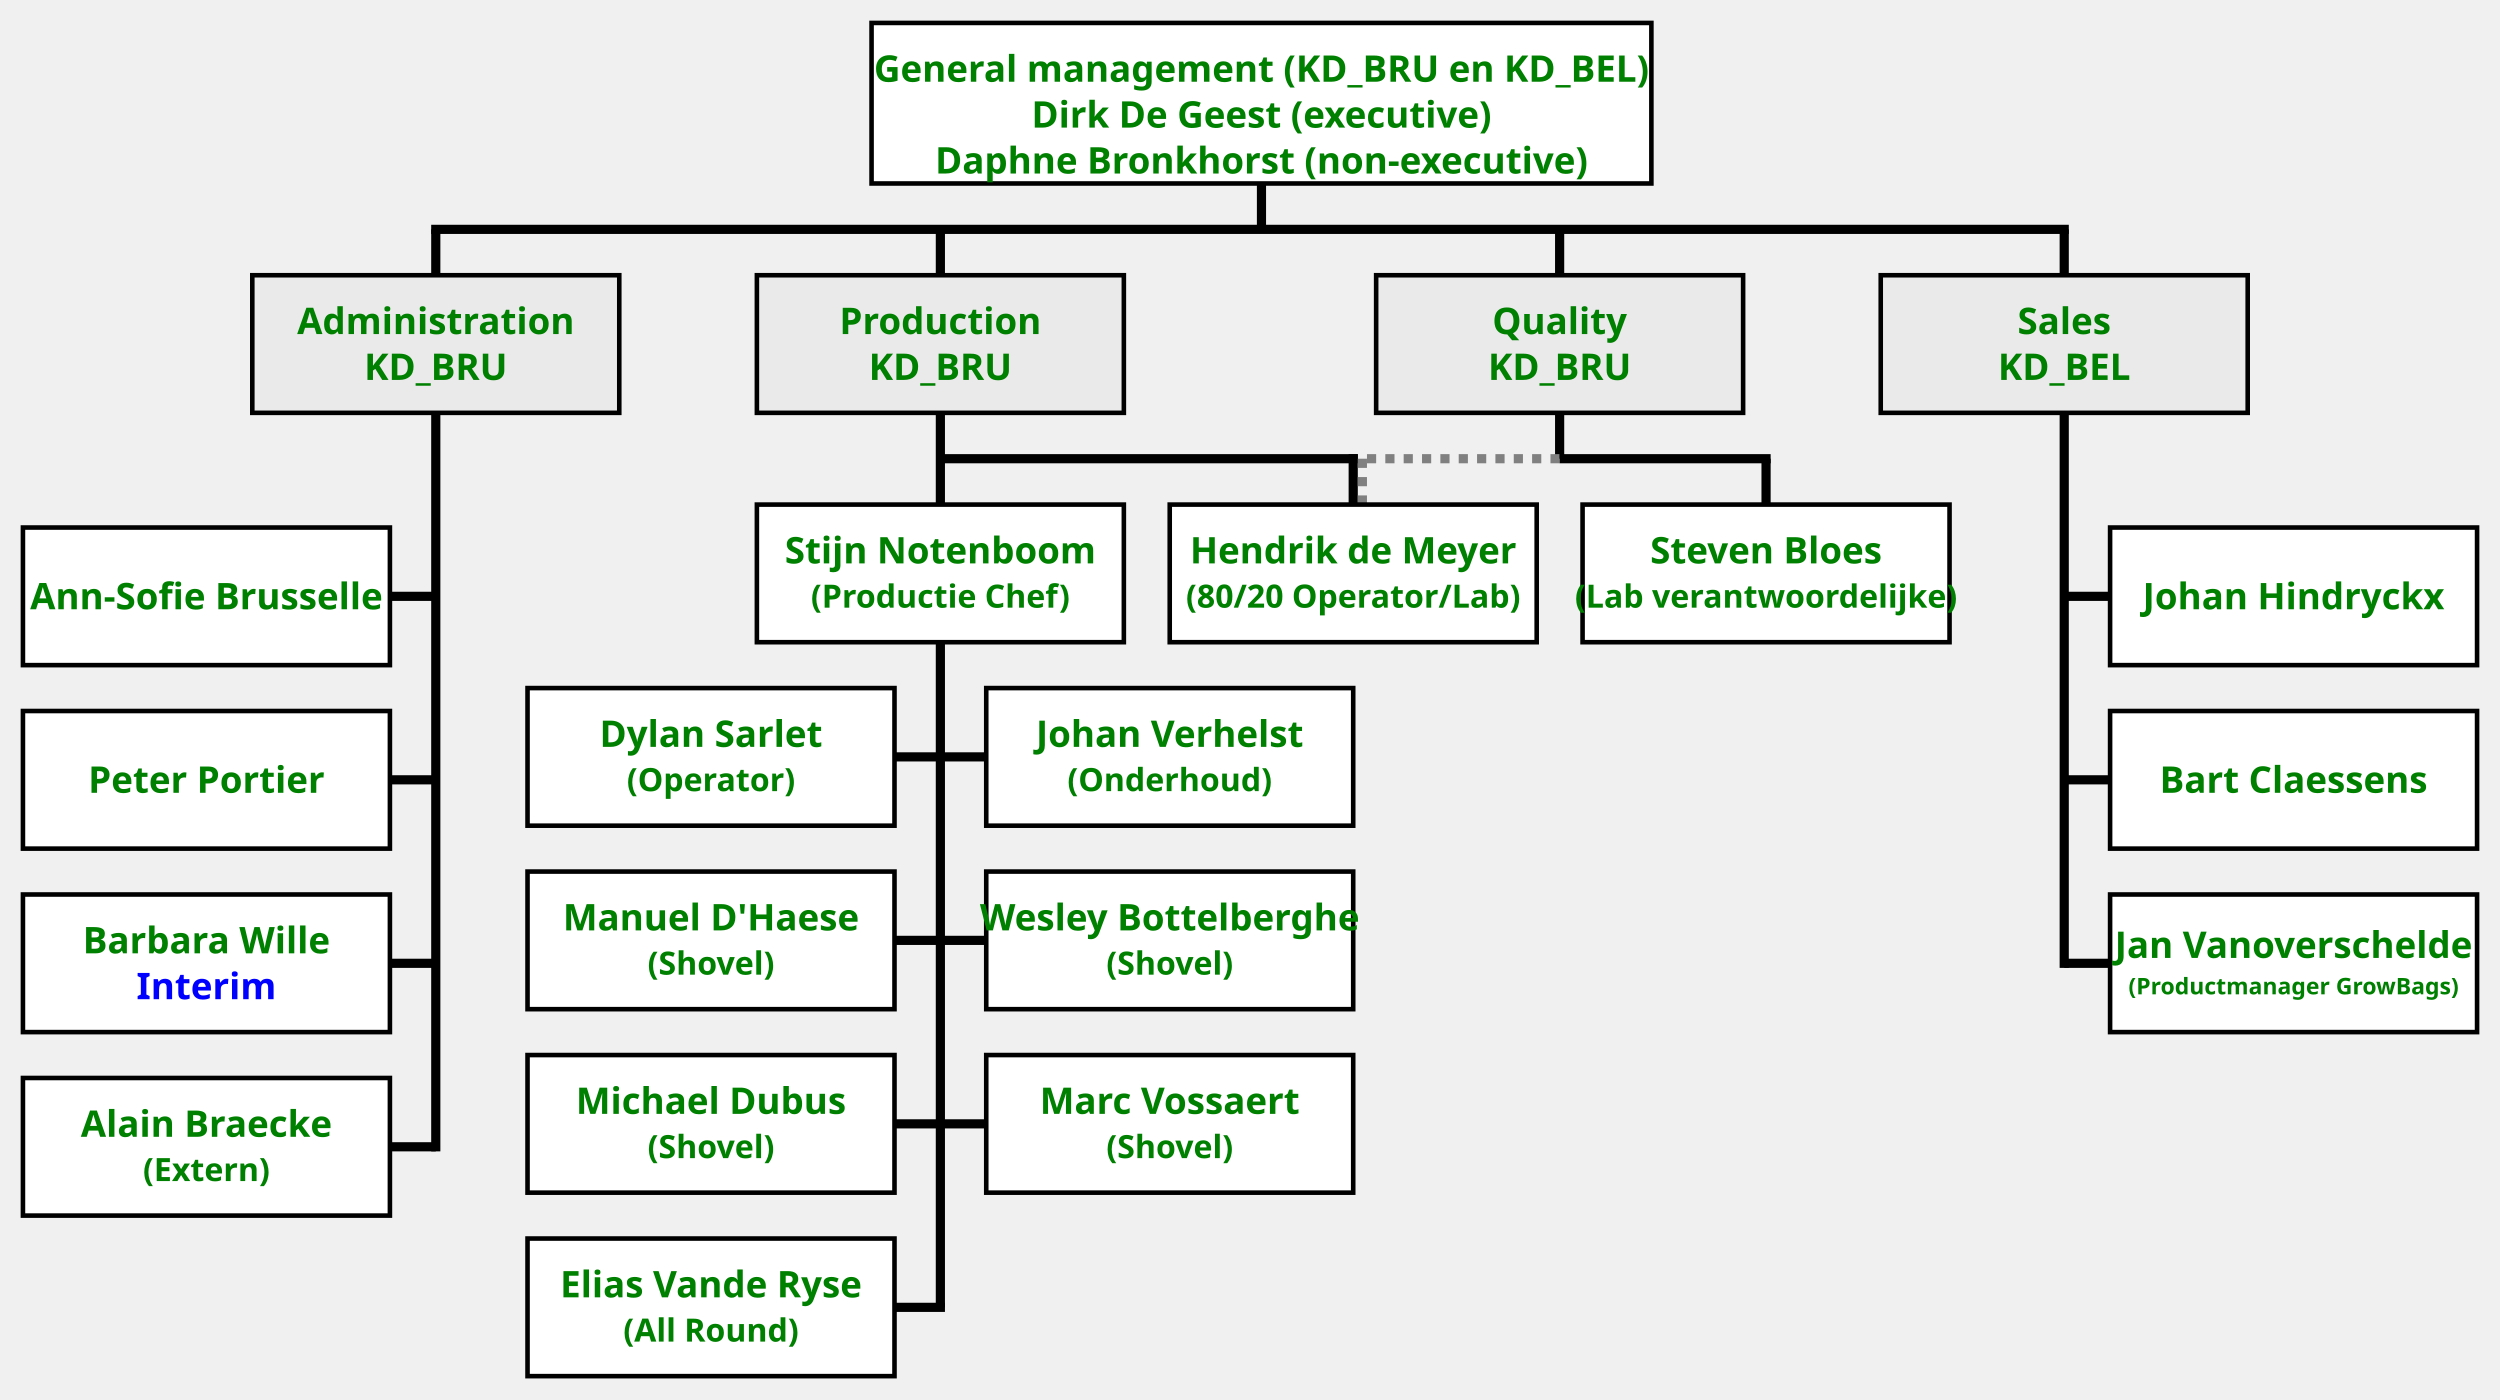
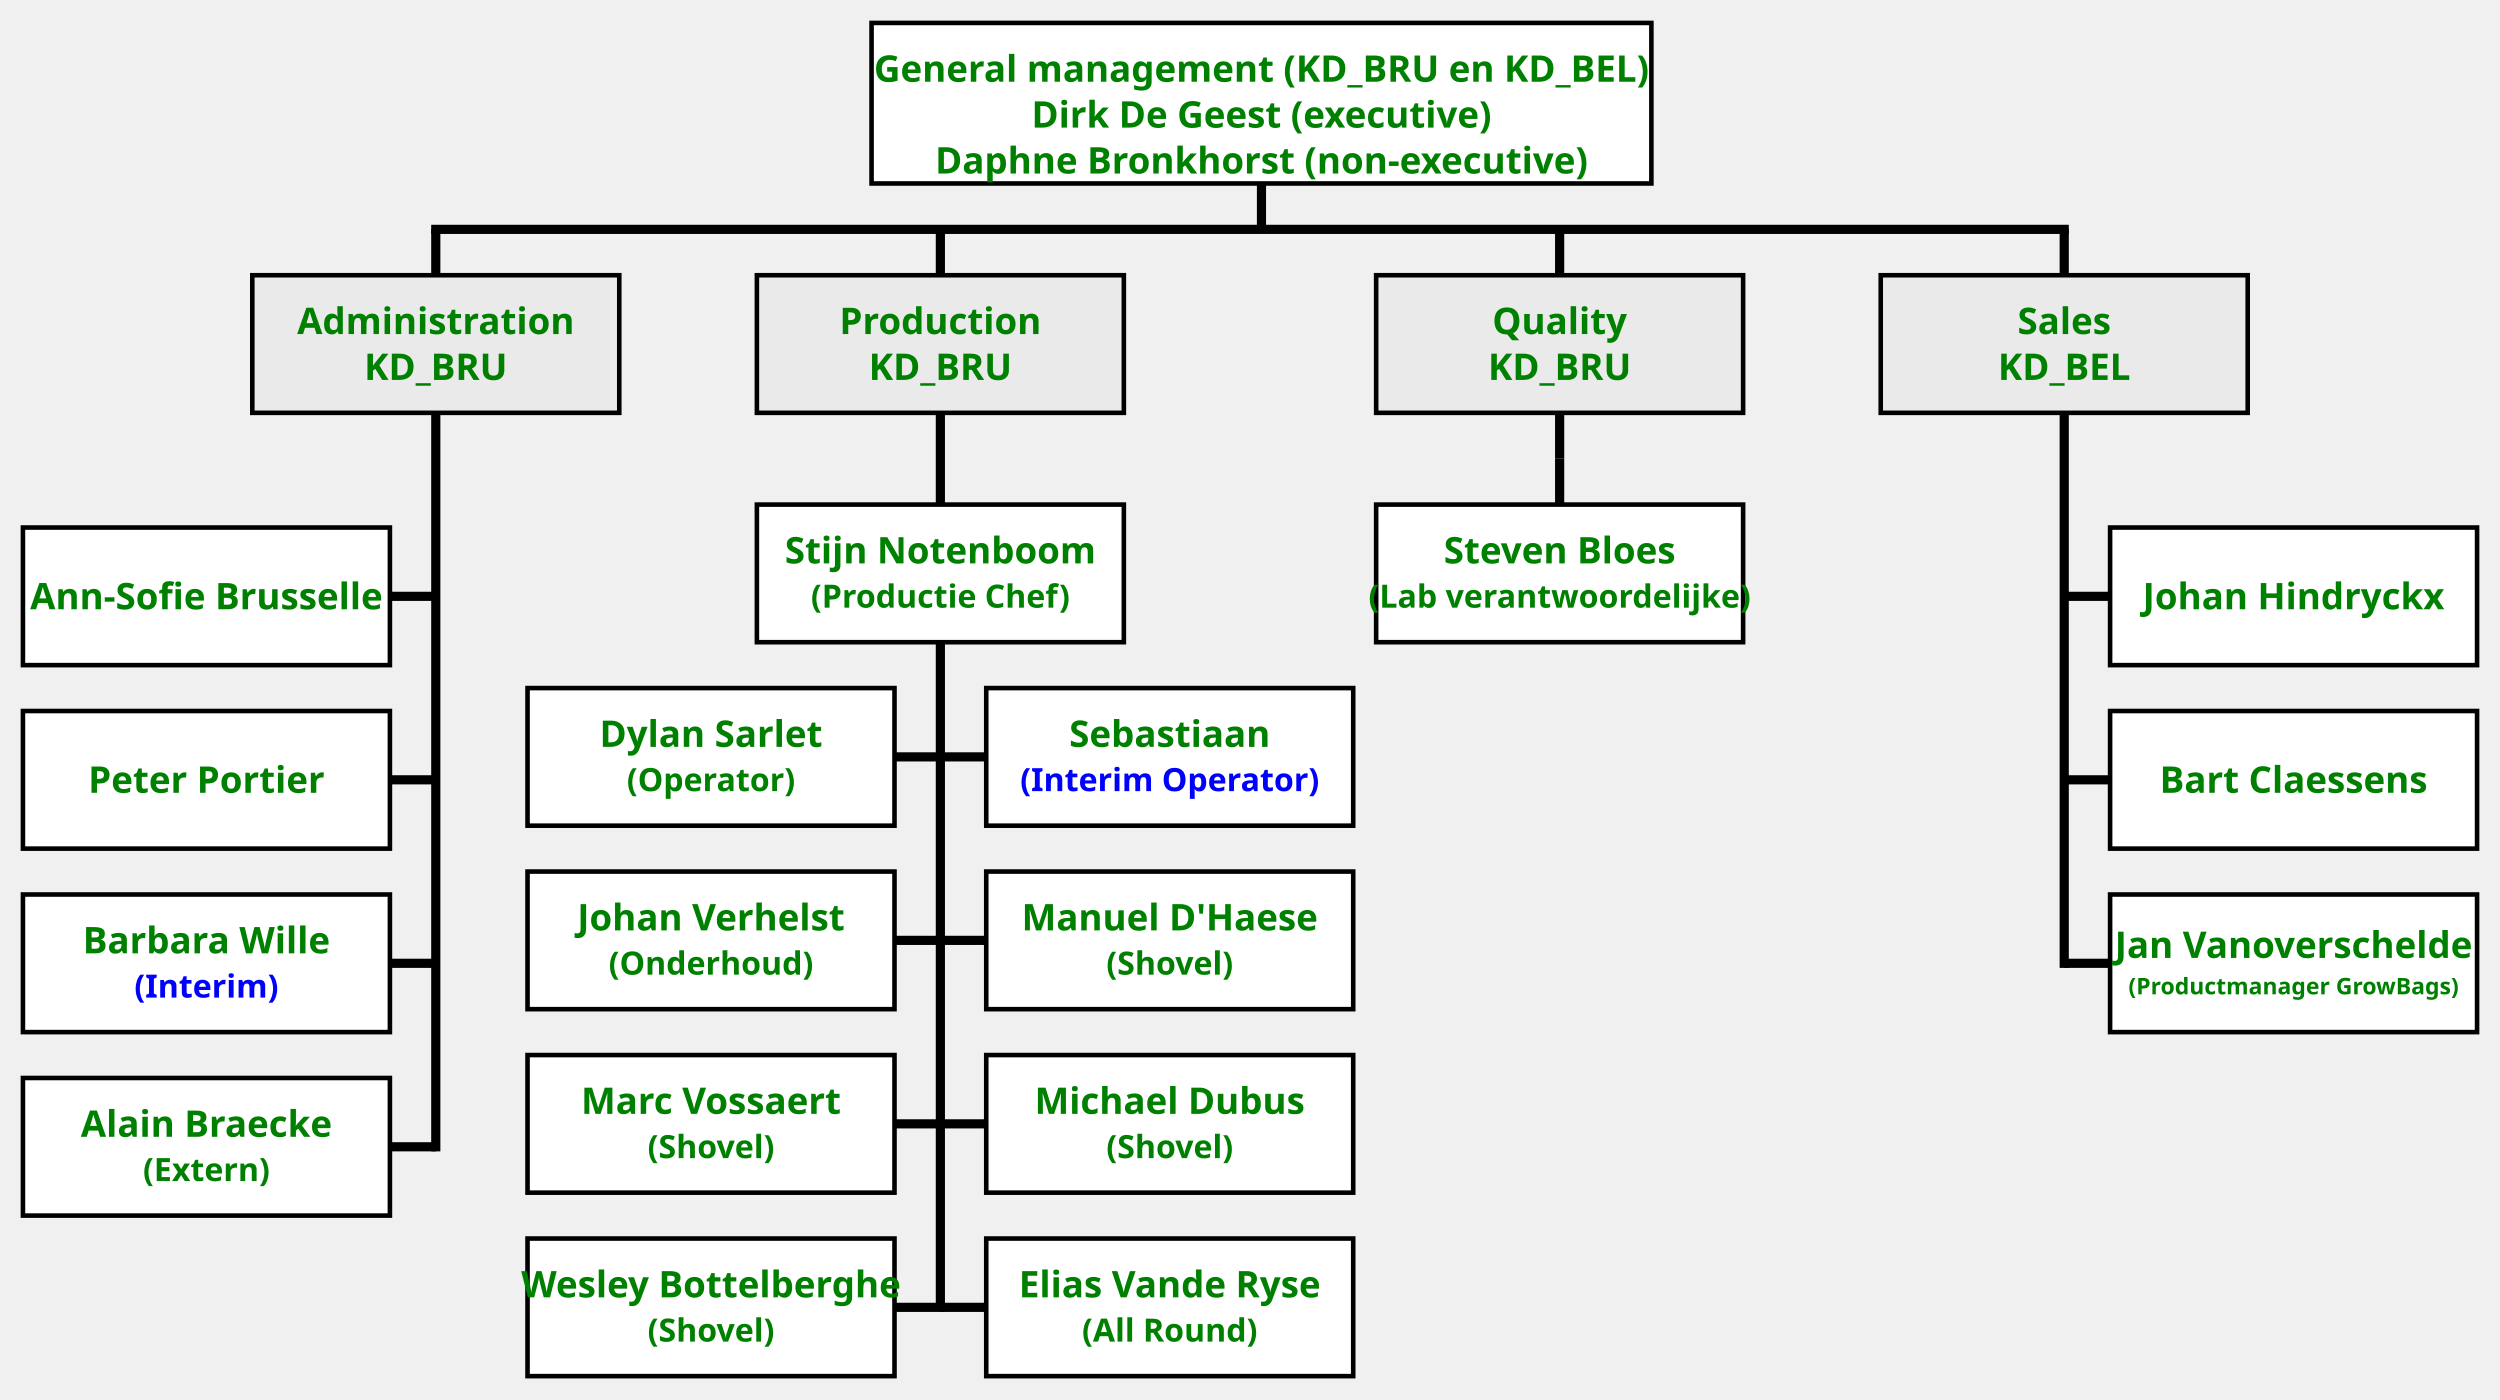
<svg xmlns="http://www.w3.org/2000/svg" width="545" height="305" viewBox="0 0 545 305">
  <style>
		.greenText {
			font: bold 8px sans-serif;
			fill: green;
		}
		.blueText {
			font: bold 8px sans-serif;
+ 			fill: blue;
+ 		}
+ 		.blueTextSmall {
+ 			font: bold 7px sans-serif;
			fill: blue;
		}
		.greenTextSmall {
			font: bold 7px sans-serif;
			fill: green;
		}
		.greenTextSmallest {
			font: bold 5px sans-serif;
			fill: green;
		}
	</style>
  <line x1="94" x2="451" y1="50" y2="50" stroke="black" stroke-width="2" />
  <line x1="275" x2="275" y1="20" y2="50" stroke="black" stroke-width="2" />
  <rect x="190" y="5" width="170" height="35" fill="white" stroke="black" stroke-width="1" />
  <text x="275" y="15" class="greenText" dominant-baseline="middle" text-anchor="middle">General management (KD_BRU en KD_BEL)</text>
  <text x="275" y="25" class="greenText" dominant-baseline="middle" text-anchor="middle">Dirk De Geest (executive)</text>
  <text x="275" y="35" class="greenText" dominant-baseline="middle" text-anchor="middle">Daphne Bronkhorst (non-executive)</text>
  <line x1="95" x2="95" y1="50" y2="251" stroke="black" stroke-width="2" />
  <line x1="60" x2="95" y1="130" y2="130" stroke="black" stroke-width="2" />
  <line x1="60" x2="95" y1="170" y2="170" stroke="black" stroke-width="2" />
  <line x1="60" x2="95" y1="210" y2="210" stroke="black" stroke-width="2" />
  <line x1="60" x2="95" y1="250" y2="250" stroke="black" stroke-width="2" />
  <rect x="55" y="60" width="80" height="30" fill="#eaeaea" stroke="black" stroke-width="1" />
  <text x="95" y="70" class="greenText" dominant-baseline="middle" text-anchor="middle">Administration</text>
  <text x="95" y="80" class="greenText" dominant-baseline="middle" text-anchor="middle">KD_BRU</text>
  <rect x="5" y="115" width="80" height="30" fill="white" stroke="black" stroke-width="1" />
  <text x="45" y="130" class="greenText" dominant-baseline="middle" text-anchor="middle">Ann-Sofie Brusselle</text>
  <rect x="5" y="155" width="80" height="30" fill="white" stroke="black" stroke-width="1" />
  <text x="45" y="170" class="greenText" dominant-baseline="middle" text-anchor="middle">Peter Portier</text>
  <rect x="5" y="195" width="80" height="30" fill="white" stroke="black" stroke-width="1" />
  <text x="45" y="205" class="greenText" dominant-baseline="middle" text-anchor="middle">Barbara Wille</text>
-   <text x="45" y="215" class="blueText" dominant-baseline="middle" text-anchor="middle">Interim</text>
+   <text x="45" y="215" class="blueTextSmall" dominant-baseline="middle" text-anchor="middle">(Interim)</text>
  <rect x="5" y="235" width="80" height="30" fill="white" stroke="black" stroke-width="1" />
  <text x="45" y="245" class="greenText" dominant-baseline="middle" text-anchor="middle">Alain Braecke</text>
  <text x="45" y="255" class="greenTextSmall" dominant-baseline="middle" text-anchor="middle">(Extern)</text>
  <line x1="205" x2="205" y1="50" y2="285" stroke="black" stroke-width="2" />
  <line x1="190" x2="220" y1="165" y2="165" stroke="black" stroke-width="2" />
  <line x1="190" x2="220" y1="205" y2="205" stroke="black" stroke-width="2" />
  <line x1="190" x2="220" y1="245" y2="245" stroke="black" stroke-width="2" />
  <line x1="190" x2="206" y1="285" y2="285" stroke="black" stroke-width="2" />
-   <line x1="205" x2="296" y1="100" y2="100" stroke="black" stroke-width="2" />
-   <line x1="295" x2="295" y1="99" y2="120" stroke="black" stroke-width="2" />
+   <line x1="205" x2="220" y1="285" y2="285" stroke="black" stroke-width="2" />
  <rect x="165" y="60" width="80" height="30" fill="#eaeaea" stroke="black" stroke-width="1" />
  <text x="205" y="70" class="greenText" dominant-baseline="middle" text-anchor="middle">Production</text>
  <text x="205" y="80" class="greenText" dominant-baseline="middle" text-anchor="middle">KD_BRU</text>
  <rect x="165" y="110" width="80" height="30" fill="white" stroke="black" stroke-width="1" />
  <text x="205" y="120" class="greenText" dominant-baseline="middle" text-anchor="middle">Stijn Notenboom</text>
  <text x="205" y="130" class="greenTextSmall" dominant-baseline="middle" text-anchor="middle">(Productie Chef)</text>
  <rect x="115" y="150" width="80" height="30" fill="white" stroke="black" stroke-width="1" />
  <text x="155" y="160" class="greenText" dominant-baseline="middle" text-anchor="middle">Dylan Sarlet</text>
  <text x="155" y="170" class="greenTextSmall" dominant-baseline="middle" text-anchor="middle">(Operator)</text>
  <rect x="115" y="190" width="80" height="30" fill="white" stroke="black" stroke-width="1" />
-   <text x="155" y="200" class="greenText" dominant-baseline="middle" text-anchor="middle">Manuel D'Haese</text>
-   <text x="155" y="210" class="greenTextSmall" dominant-baseline="middle" text-anchor="middle">(Shovel)</text>
+   <text x="155" y="200" class="greenText" dominant-baseline="middle" text-anchor="middle">Johan Verhelst</text>
+   <text x="155" y="210" class="greenTextSmall" dominant-baseline="middle" text-anchor="middle">(Onderhoud)</text>
  <rect x="115" y="230" width="80" height="30" fill="white" stroke="black" stroke-width="1" />
-   <text x="155" y="240" class="greenText" dominant-baseline="middle" text-anchor="middle">Michael Dubus</text>
+   <text x="155" y="240" class="greenText" dominant-baseline="middle" text-anchor="middle">Marc Vossaert</text>
  <text x="155" y="250" class="greenTextSmall" dominant-baseline="middle" text-anchor="middle">(Shovel)</text>
  <rect x="115" y="270" width="80" height="30" fill="white" stroke="black" stroke-width="1" />
-   <text x="155" y="280" class="greenText" dominant-baseline="middle" text-anchor="middle">Elias Vande Ryse</text>
-   <text x="155" y="290" class="greenTextSmall" dominant-baseline="middle" text-anchor="middle">(All Round)</text>
+   <text x="155" y="280" class="greenText" dominant-baseline="middle" text-anchor="middle">Wesley Bottelberghe</text>
+   <text x="155" y="290" class="greenTextSmall" dominant-baseline="middle" text-anchor="middle">(Shovel)</text>
  <rect x="215" y="150" width="80" height="30" fill="white" stroke="black" stroke-width="1" />
-   <text x="255" y="160" class="greenText" dominant-baseline="middle" text-anchor="middle">Johan Verhelst</text>
-   <text x="255" y="170" class="greenTextSmall" dominant-baseline="middle" text-anchor="middle">(Onderhoud)</text>
+   <text x="255" y="160" class="greenText" dominant-baseline="middle" text-anchor="middle">Sebastiaan</text>
+   <text x="255" y="170" class="blueTextSmall" dominant-baseline="middle" text-anchor="middle">(Interim Operator)</text>
  <rect x="215" y="190" width="80" height="30" fill="white" stroke="black" stroke-width="1" />
-   <text x="255" y="200" class="greenText" dominant-baseline="middle" text-anchor="middle">Wesley Bottelberghe</text>
+   <text x="255" y="200" class="greenText" dominant-baseline="middle" text-anchor="middle">Manuel D'Haese</text>
  <text x="255" y="210" class="greenTextSmall" dominant-baseline="middle" text-anchor="middle">(Shovel)</text>
  <rect x="215" y="230" width="80" height="30" fill="white" stroke="black" stroke-width="1" />
-   <text x="255" y="240" class="greenText" dominant-baseline="middle" text-anchor="middle">Marc Vossaert</text>
+   <text x="255" y="240" class="greenText" dominant-baseline="middle" text-anchor="middle">Michael Dubus</text>
  <text x="255" y="250" class="greenTextSmall" dominant-baseline="middle" text-anchor="middle">(Shovel)</text>
+   <rect x="215" y="270" width="80" height="30" fill="white" stroke="black" stroke-width="1" />
+   <text x="255" y="280" class="greenText" dominant-baseline="middle" text-anchor="middle">Elias Vande Ryse</text>
+   <text x="255" y="290" class="greenTextSmall" dominant-baseline="middle" text-anchor="middle">(All Round)</text>
  <line x1="340" x2="340" y1="50" y2="100" stroke="black" stroke-width="2" />
-   <line x1="298" x2="340" y1="100" y2="100" stroke="gray" stroke-dasharray="2,2" stroke-width="2" />
-   <line x1="297" x2="297" y1="100" y2="120" stroke="gray" stroke-dasharray="2,2" stroke-width="2" />
-   <line x1="340" x2="386" y1="100" y2="100" stroke="black" stroke-width="2" />
-   <line x1="385" x2="385" y1="100" y2="120" stroke="black" stroke-width="2" />
+   <line x1="340" x2="340" y1="100" y2="120" stroke="black" stroke-width="2" />
  <rect x="300" y="60" width="80" height="30" fill="#eaeaea" stroke="black" stroke-width="1" />
  <text x="340" y="70" class="greenText" dominant-baseline="middle" text-anchor="middle">Quality</text>
  <text x="340" y="80" class="greenText" dominant-baseline="middle" text-anchor="middle">KD_BRU</text>
-   <rect x="255" y="110" width="80" height="30" fill="white" stroke="black" stroke-width="1" />
-   <text x="295" y="120" class="greenText" dominant-baseline="middle" text-anchor="middle">Hendrik de Meyer</text>
-   <text x="295" y="130" class="greenTextSmall" dominant-baseline="middle" text-anchor="middle">(80/20 Operator/Lab)</text>
-   <rect x="345" y="110" width="80" height="30" fill="white" stroke="black" stroke-width="1" />
-   <text x="385" y="120" class="greenText" dominant-baseline="middle" text-anchor="middle">Steven Bloes</text>
-   <text x="385" y="130" class="greenTextSmall" dominant-baseline="middle" text-anchor="middle">(Lab verantwoordelijke)</text>
+   <rect x="300" y="110" width="80" height="30" fill="white" stroke="black" stroke-width="1" />
+   <text x="340" y="120" class="greenText" dominant-baseline="middle" text-anchor="middle">Steven Bloes</text>
+   <text x="340" y="130" class="greenTextSmall" dominant-baseline="middle" text-anchor="middle">(Lab verantwoordelijke)</text>
  <line x1="450" x2="450" y1="50" y2="211" stroke="black" stroke-width="2" />
  <line x1="450" x2="465" y1="130" y2="130" stroke="black" stroke-width="2" />
  <line x1="450" x2="465" y1="170" y2="170" stroke="black" stroke-width="2" />
  <line x1="450" x2="465" y1="210" y2="210" stroke="black" stroke-width="2" />
  <rect x="410" y="60" width="80" height="30" fill="#eaeaea" stroke="black" stroke-width="1" />
  <text x="450" y="70" class="greenText" dominant-baseline="middle" text-anchor="middle">Sales</text>
  <text x="450" y="80" class="greenText" dominant-baseline="middle" text-anchor="middle">KD_BEL</text>
  <rect x="460" y="115" width="80" height="30" fill="white" stroke="black" stroke-width="1" />
  <text x="500" y="130" class="greenText" dominant-baseline="middle" text-anchor="middle">Johan Hindryckx</text>
  <rect x="460" y="155" width="80" height="30" fill="white" stroke="black" stroke-width="1" />
  <text x="500" y="170" class="greenText" dominant-baseline="middle" text-anchor="middle">Bart Claessens</text>
  <rect x="460" y="195" width="80" height="30" fill="white" stroke="black" stroke-width="1" />
  <text x="500" y="206" class="greenText" dominant-baseline="middle" text-anchor="middle">Jan Vanoverschelde</text>
  <text x="500" y="215" class="greenTextSmallest" dominant-baseline="middle" text-anchor="middle">(Productmanager GrowBags)</text>
</svg>
